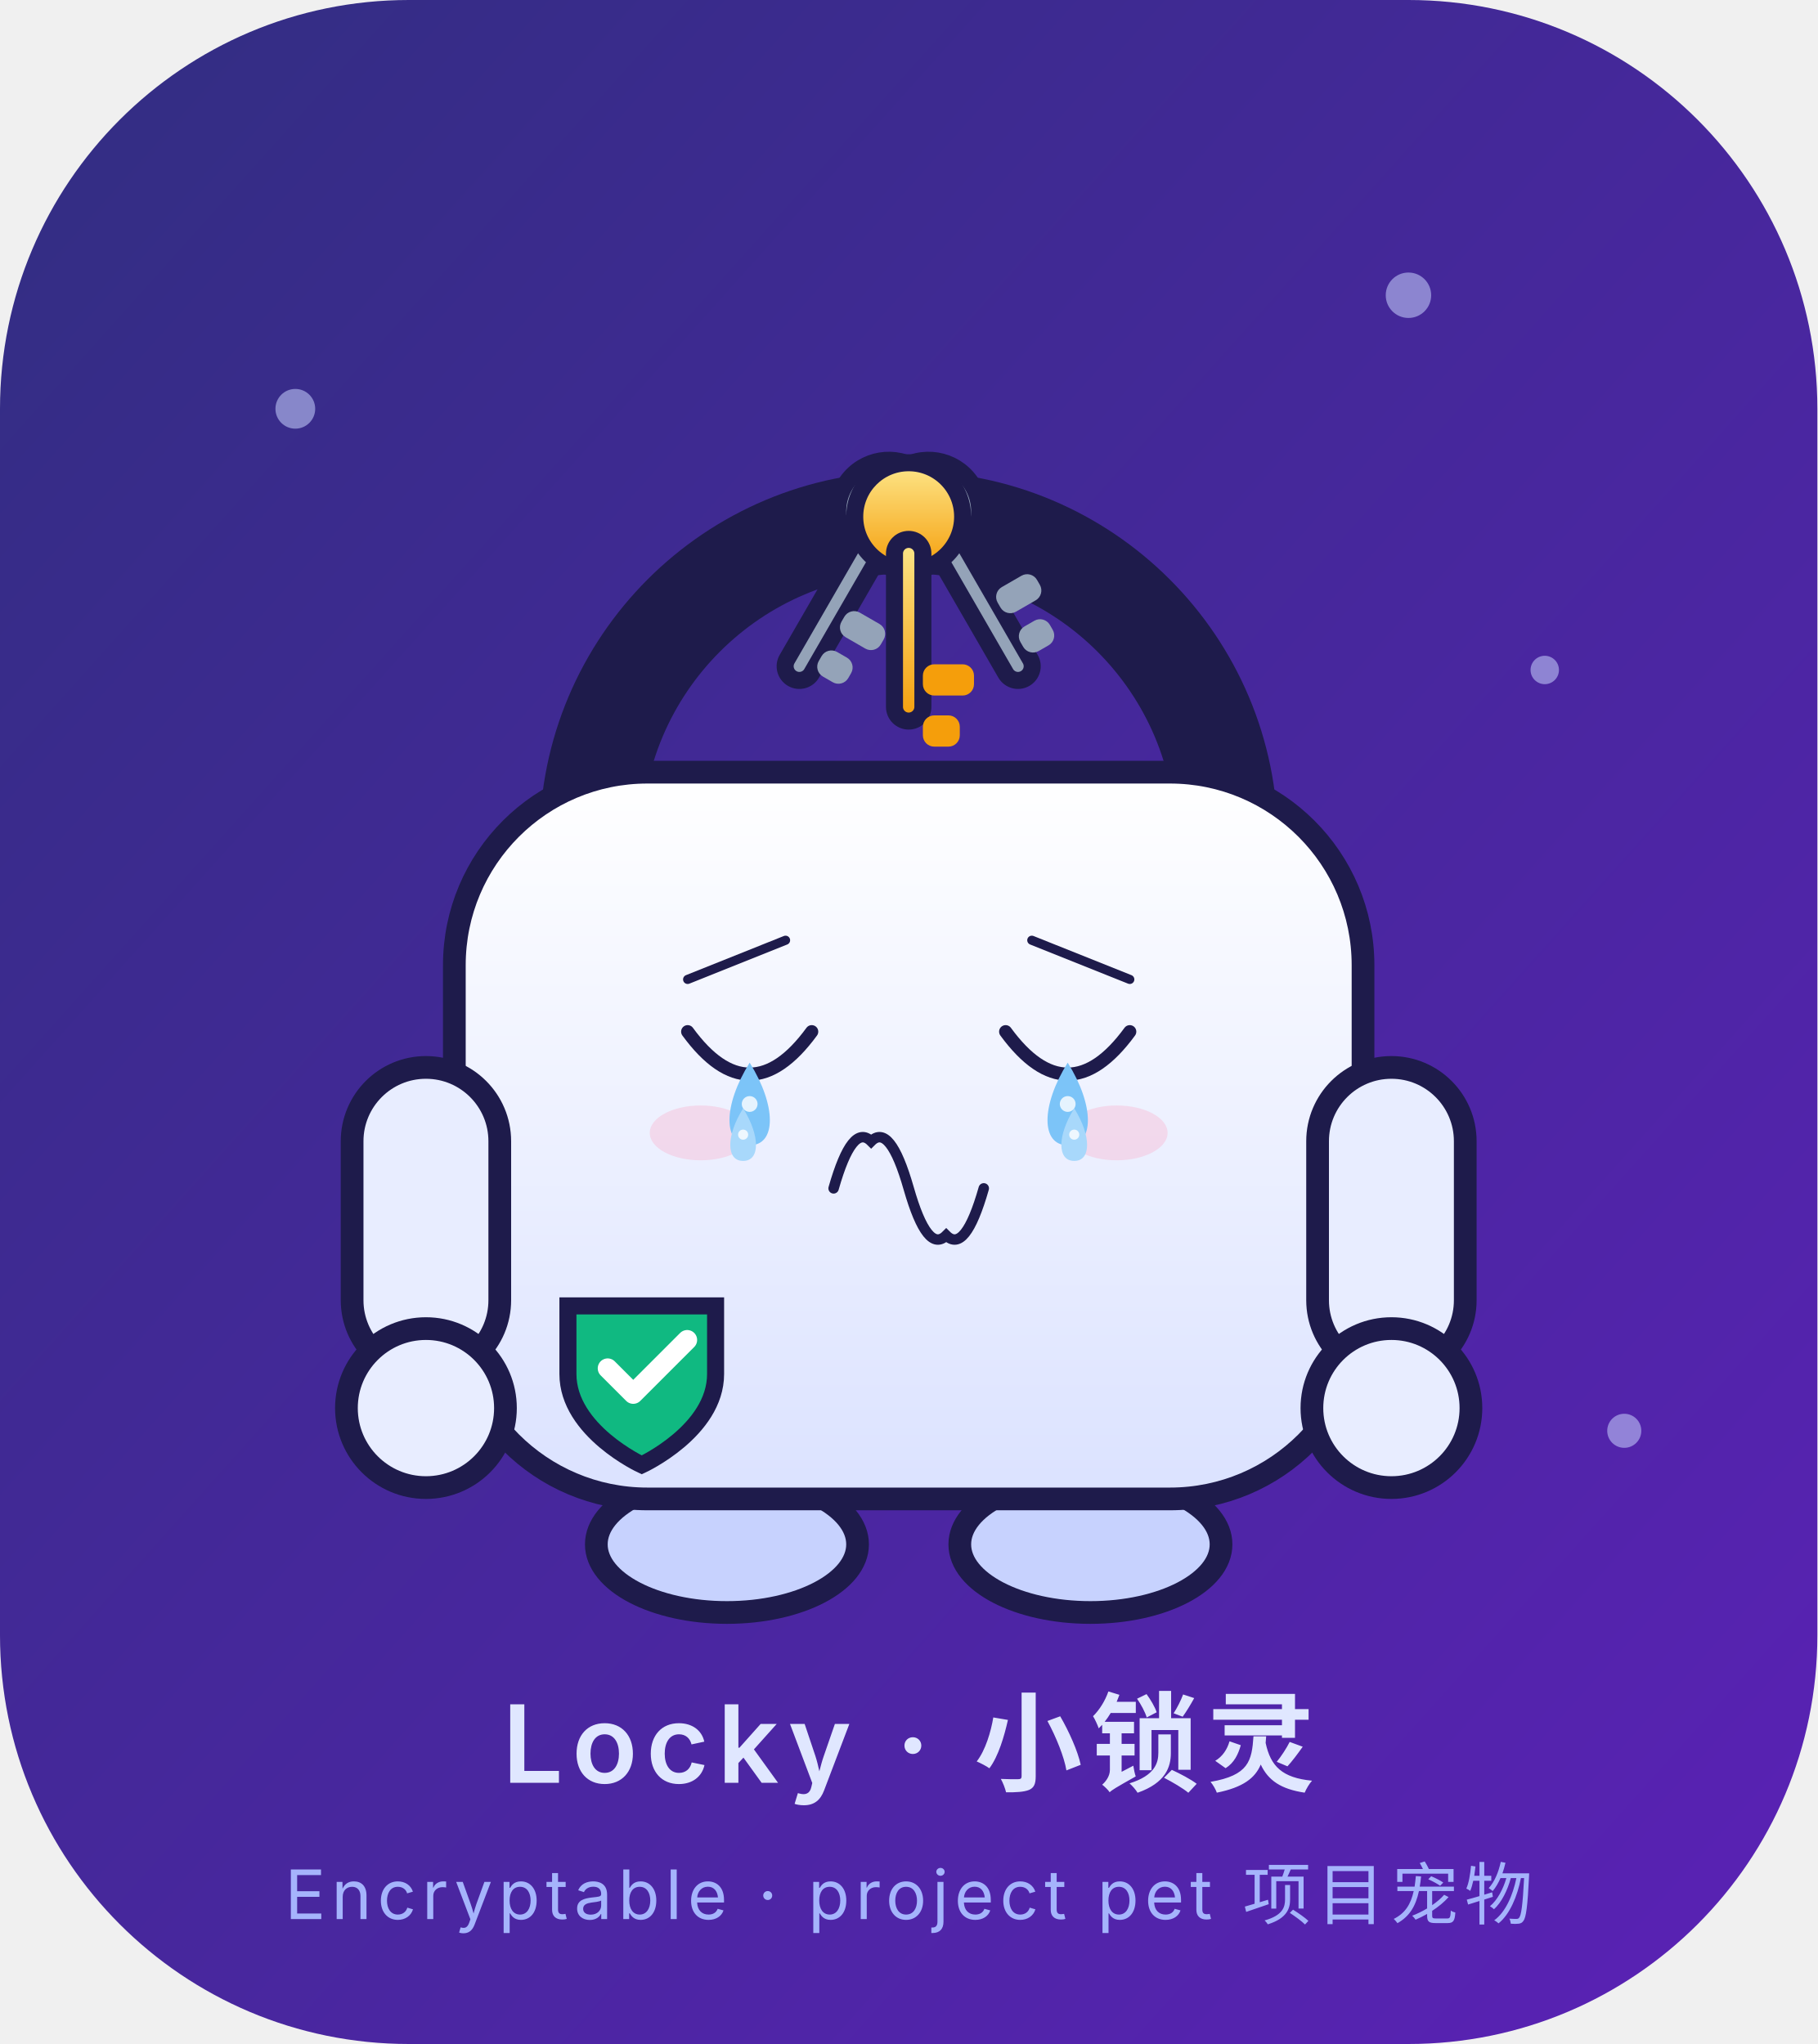
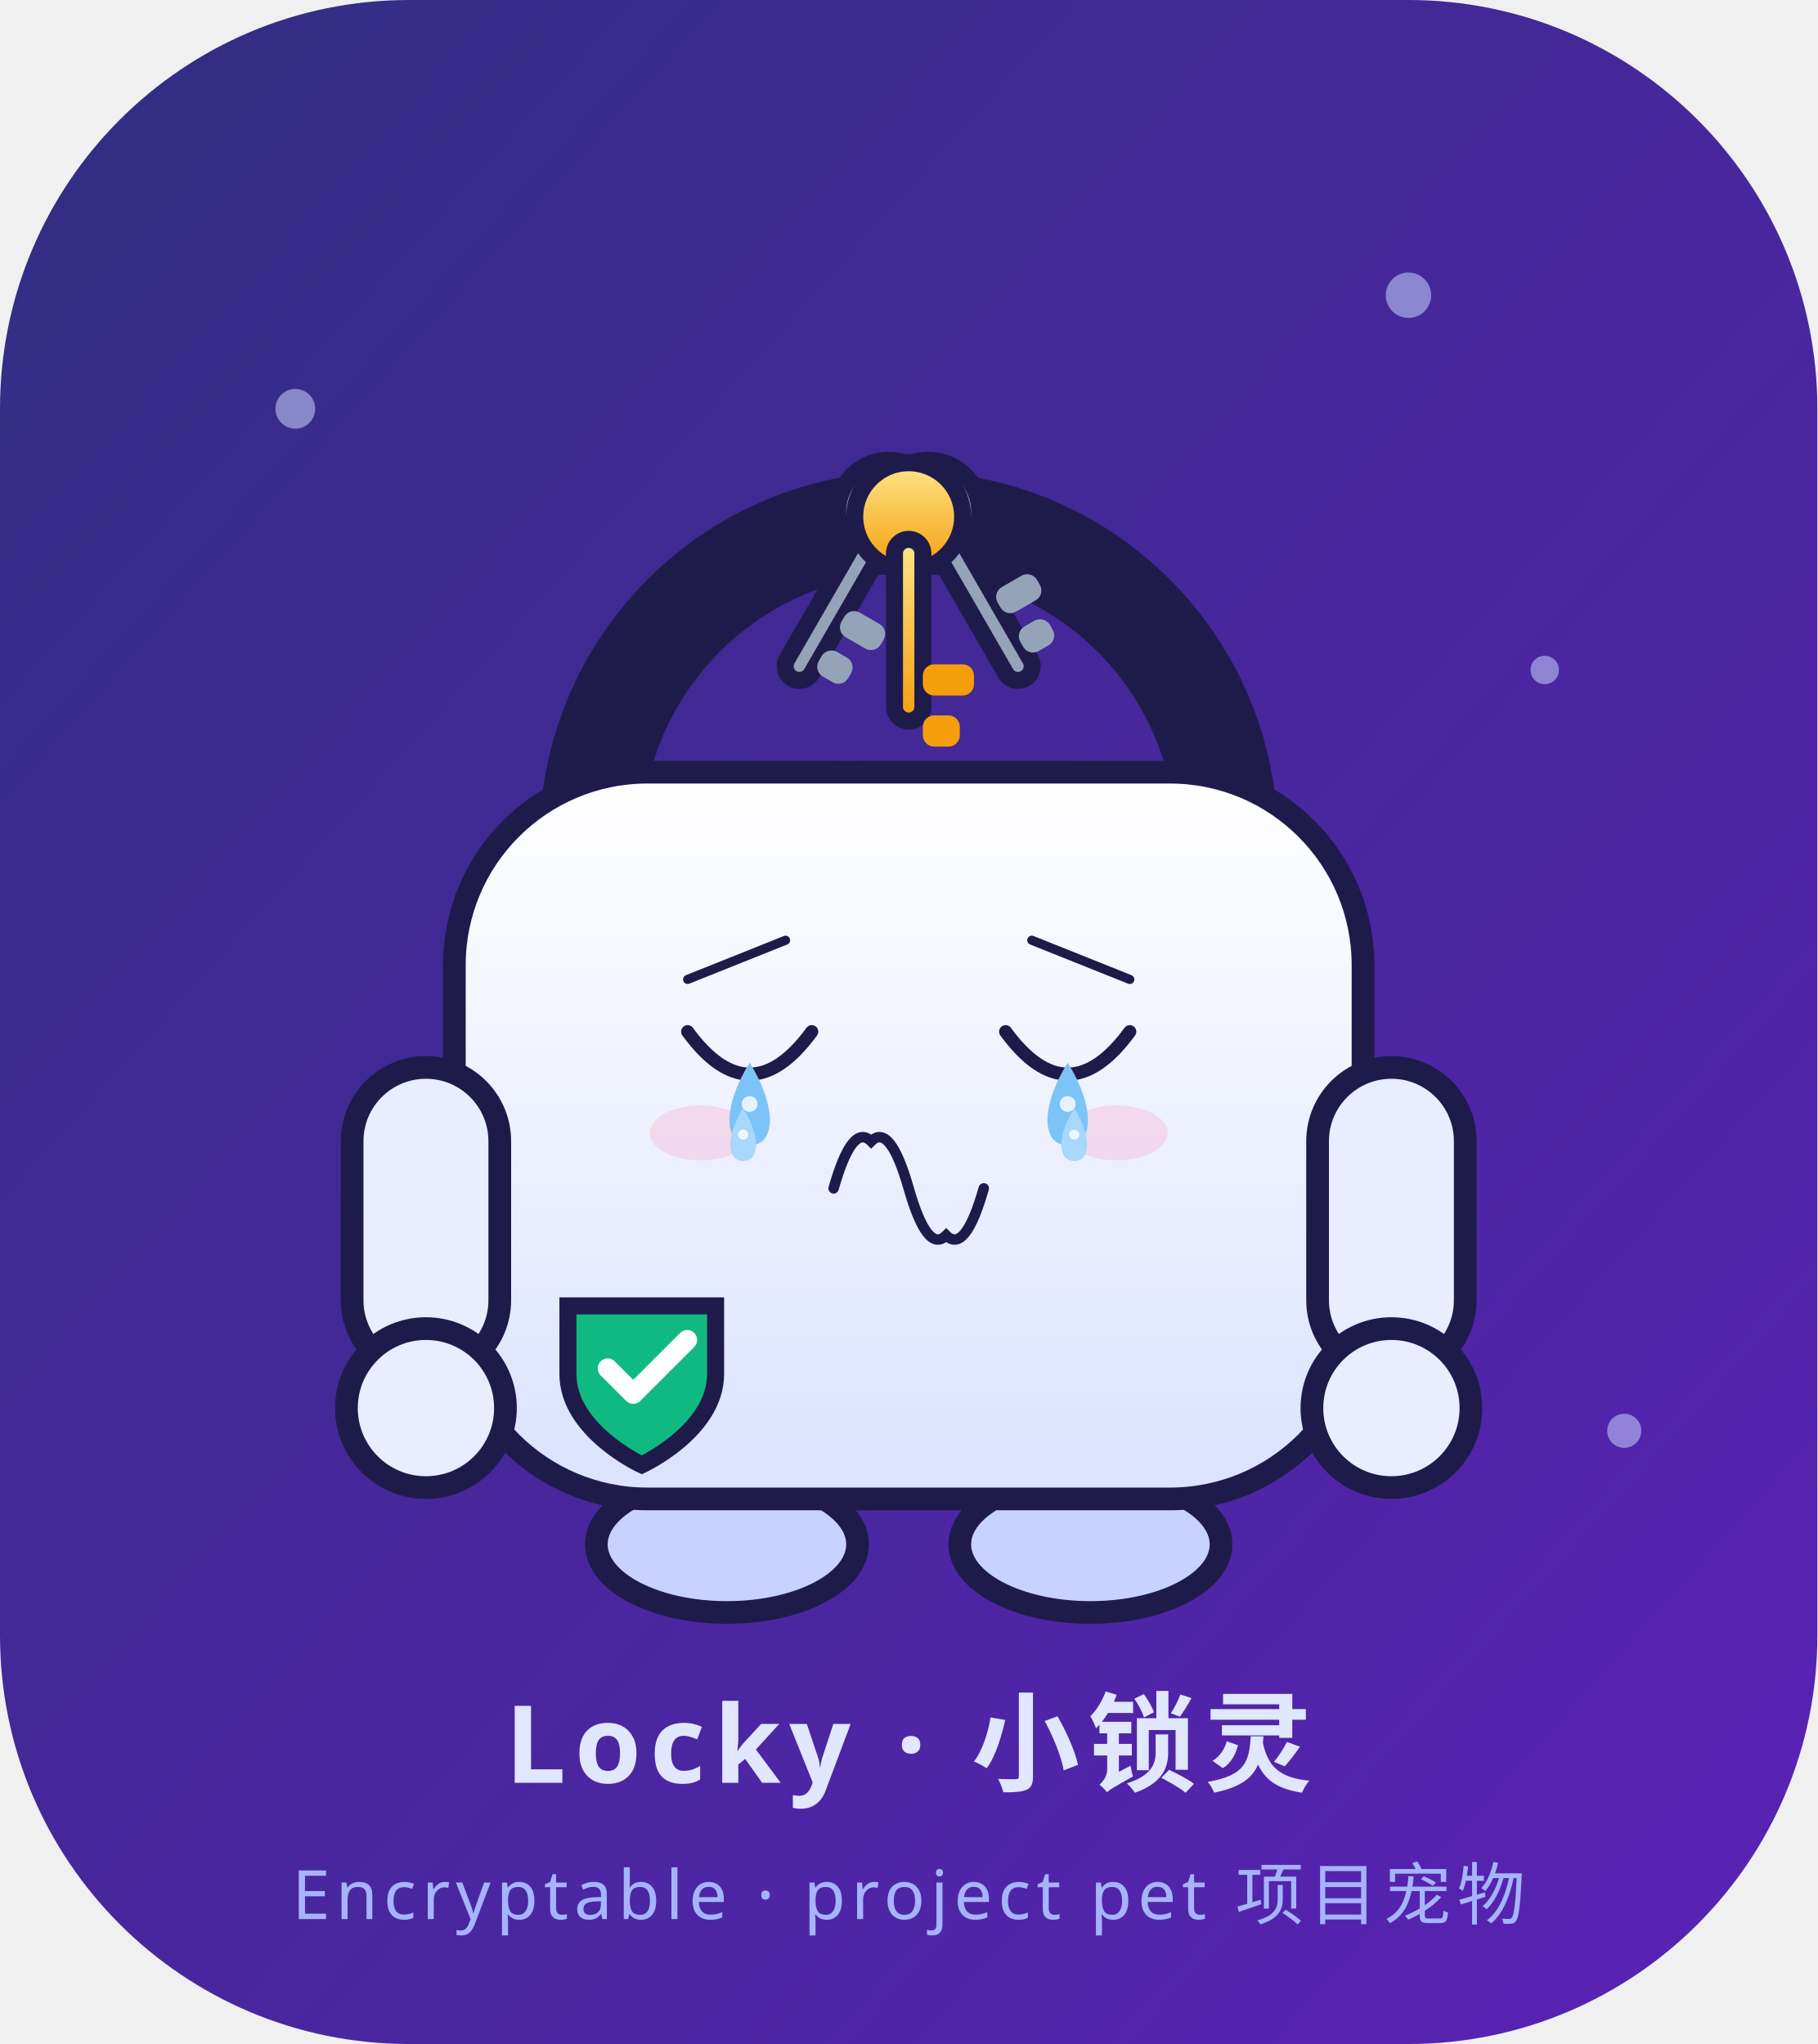
<svg xmlns="http://www.w3.org/2000/svg" viewBox="0 0 320 360" width="320" height="360" role="img" aria-label="Locky · 哭 Cry">
  <style>
.ex-motion { animation: ex-sob 0.9s ease-in-out infinite; transform-box: fill-box; transform-origin: 50% 50%; }
.ex-anim-tear { animation: ex-tear 1.8s ease-in infinite; transform-box: fill-box; transform-origin: center; }
.ex-anim-sweat { animation: ex-tear 1.5s ease-in infinite; transform-box: fill-box; transform-origin: center; }
.ex-anim-heart { animation: ex-heart 2.2s ease-out infinite; transform-box: fill-box; transform-origin: center; }
.ex-anim-spark { animation: ex-spark 1.9s ease-in-out infinite; transform-box: fill-box; transform-origin: center; }
.ex-anim-rain { animation: ex-rain 1.4s linear infinite; transform-box: fill-box; transform-origin: center; }
.ex-anim-confetti { animation: ex-confetti 2.4s linear infinite; transform-box: fill-box; transform-origin: center; }
.ex-anim-pulse { animation: ex-pulse 1.6s ease-in-out infinite; transform-box: fill-box; transform-origin: center; }
.ex-anim-knock { animation: ex-knock 0.55s ease-in-out infinite; transform-box: fill-box; transform-origin: center; }
.ex-anim-knockline { animation: ex-knockline 0.55s ease-out infinite; transform-box: fill-box; transform-origin: center; }
.ex-anim-palm { animation: ex-palm 0.9s ease-in-out infinite; transform-box: fill-box; transform-origin: center; }
.ex-anim-steam { animation: ex-steam 1.8s ease-out infinite; transform-box: fill-box; transform-origin: center; }
.ex-anim-shock { animation: ex-shock 0.5s ease-in-out infinite; transform-box: fill-box; transform-origin: center; }
.ex-anim-please { animation: ex-please 1.4s ease-in-out infinite; transform-box: fill-box; transform-origin: center; }
.ex-anim-drift { animation: ex-drift 4.5s ease-in-out infinite; transform-box: fill-box; transform-origin: center; }
@keyframes ex-sob { 0%,100% { transform: translateY(0); } 50% { transform: translateY(3.68px); } }
@keyframes ex-tear { 0% { transform: translateY(0); opacity: 0; } 18% { opacity: 1; } 100% { transform: translateY(12.65px); opacity: 0; } }
@keyframes ex-heart { 0% { transform: translateY(0) scale(.65); opacity: 0; } 20% { opacity: 1; } 100% { transform: translateY(-20.7px) scale(1.15); opacity: 0; } }
@keyframes ex-spark { 0%,100% { transform: scale(.6) rotate(0deg); opacity: .3; } 50% { transform: scale(1.15) rotate(25deg); opacity: 1; } }
@keyframes ex-rain { 0% { transform: translateY(0); opacity: 0; } 20% { opacity: 1; } 100% { transform: translateY(13.8px); opacity: 0; } }
@keyframes ex-confetti { 0% { transform: translateY(-4.02px) rotate(0deg); opacity: 1; } 100% { transform: translateY(18.4px) rotate(200deg); opacity: 0; } }
@keyframes ex-pulse { 0%,100% { transform: scale(1); opacity: .35; } 50% { transform: scale(1.18); opacity: .7; } }
@keyframes ex-knock { 0%,100% { transform: translateX(5.17px); } 35% { transform: translateX(0); } }
@keyframes ex-knockline { 0%,100% { transform: scaleX(.6); opacity: .35; } 35% { transform: scaleX(1); opacity: 1; } }
@keyframes ex-palm { 0%,100% { transform: translateY(0) rotate(0deg); } 50% { transform: translateY(-1.38px) rotate(-4deg); } }
@keyframes ex-steam { 0% { transform: translateY(0); opacity: .7; } 100% { transform: translateY(-10.35px); opacity: 0; } }
@keyframes ex-shock { 0%,100% { transform: scaleX(.7); opacity: .4; } 50% { transform: scaleX(1.25); opacity: 1; } }
@keyframes ex-please { 0%,100% { transform: translateY(0); } 50% { transform: translateY(-2.07px); } }
@keyframes ex-drift { 0%,100% { transform: translateY(0); } 50% { transform: translateY(-2.3px); } }
@media (prefers-reduced-motion: reduce) {
  .ex-motion, [class*="ex-anim-"] { animation: none !important; }
}
</style>
  <g class="ex-motion ex-cry">
    <g class="ex-base">
      <defs>
        <linearGradient id="bg" x1="0" y1="0" x2="1" y2="1">
          <stop offset="0" stop-color="#312E81" />
          <stop offset="1" stop-color="#5B21B6" />
        </linearGradient>
        <linearGradient id="body" x1="0" y1="0" x2="0" y2="1">
          <stop offset="0" stop-color="#FFFFFF" />
          <stop offset="1" stop-color="#DBE2FF" />
        </linearGradient>
        <linearGradient id="keyGold" x1="0" y1="0" x2="0" y2="1">
          <stop offset="0" stop-color="#FDE68A" />
          <stop offset="1" stop-color="#F59E0B" />
        </linearGradient>
      </defs>
      <rect width="320" height="360" rx="72" fill="url(#bg)" />
      <g opacity="0.55" fill="#C7D2FE">
        <circle cx="52" cy="72" r="3.5" />
        <circle cx="272" cy="118" r="2.5" />
        <circle cx="248" cy="52" r="4" />
        <circle cx="70" cy="228" r="2.5" />
        <circle cx="286" cy="252" r="3" />
      </g>
      <g transform="translate(0,-10)">
        <ellipse cx="128" cy="282" rx="23" ry="12" fill="#C7D2FE" stroke="#1E1B4B" stroke-width="4" />
        <ellipse cx="192" cy="282" rx="23" ry="12" fill="#C7D2FE" stroke="#1E1B4B" stroke-width="4" />
        <path d="M104 158 A56 56 0 0 1 216 158" fill="none" stroke="#1E1B4B" stroke-width="18" stroke-linecap="round" />
        <g transform="rotate(-30 160 94)">
          <circle cx="160" cy="101" r="9" fill="#94A3B8" stroke="#1E1B4B" stroke-width="3" />
          <rect x="157.5" y="105" width="5" height="30" rx="2.5" fill="#94A3B8" stroke="#1E1B4B" stroke-width="3" />
          <rect x="162.5" y="119" width="8" height="5" rx="2" fill="#94A3B8" />
          <rect x="162.5" y="127" width="6" height="5" rx="2" fill="#94A3B8" />
        </g>
        <g transform="rotate(30 160 94)">
          <circle cx="160" cy="101" r="9" fill="#94A3B8" stroke="#1E1B4B" stroke-width="3" />
          <rect x="157.5" y="105" width="5" height="30" rx="2.5" fill="#94A3B8" stroke="#1E1B4B" stroke-width="3" />
          <rect x="162.5" y="119" width="8" height="5" rx="2" fill="#94A3B8" />
          <rect x="162.5" y="127" width="6" height="5" rx="2" fill="#94A3B8" />
        </g>
        <g>
          <circle cx="160" cy="101" r="9.5" fill="url(#keyGold)" stroke="#1E1B4B" stroke-width="3" />
          <rect x="157.5" y="105" width="5" height="32" rx="2.5" fill="url(#keyGold)" stroke="#1E1B4B" stroke-width="3" />
          <rect x="162.5" y="127" width="9" height="5.5" rx="2" fill="#F59E0B" />
          <rect x="162.5" y="136" width="6.5" height="5.5" rx="2" fill="#F59E0B" />
        </g>
        <rect x="80" y="146" width="160" height="128" rx="34" fill="url(#body)" stroke="#1E1B4B" stroke-width="4" />
        <rect x="62" y="198" width="26" height="54" rx="13" fill="#E8EDFF" stroke="#1E1B4B" stroke-width="4" />
        <rect x="232" y="198" width="26" height="54" rx="13" fill="#E8EDFF" stroke="#1E1B4B" stroke-width="4" />
        <circle cx="75" cy="258" r="14" fill="#E8EDFF" stroke="#1E1B4B" stroke-width="4" />
        <circle cx="245" cy="258" r="14" fill="#E8EDFF" stroke="#1E1B4B" stroke-width="4" />
        <path d="M100 240 h26 v12 c0 10 -13 16 -13 16 s-13 -6 -13 -16 z" fill="#10B981" stroke="#1E1B4B" stroke-width="3" />
        <path d="M107 251 l4.5 4.5 l9.5 -9.5" fill="none" stroke="#FFFFFF" stroke-width="3.5" stroke-linecap="round" stroke-linejoin="round" />
      </g>
-       <text x="160" y="314" text-anchor="middle" font-family="ui-sans-serif,-apple-system,'Segoe UI','Noto Sans SC','Microsoft YaHei',sans-serif" font-size="19" font-weight="600" fill="#E0E7FF" letter-spacing="1.5">Locky · 小锁灵</text>
-       <text x="160" y="338" text-anchor="middle" font-family="ui-sans-serif,-apple-system,'Segoe UI','Noto Sans SC','Microsoft YaHei',sans-serif" font-size="12" fill="#A5B4FC" letter-spacing="1">Encryptable · project pet 项目宠物</text>
+       <text x="160" y="314" text-anchor="middle" font-family="'Noto Sans SC','Source Han Sans SC',sans-serif" font-size="19" font-weight="600" fill="#E0E7FF" letter-spacing="1.5">Locky · 小锁灵</text>
+       <text x="160" y="338" text-anchor="middle" font-family="'Noto Sans SC','Source Han Sans SC',sans-serif" font-size="12" fill="#A5B4FC" letter-spacing="1">Encryptable · project pet 项目宠物</text>
    </g>
    <g class="ex-face">
      <path d="M 121.08,172.5 L 138.32,165.6" stroke="#1E1B4B" stroke-width="1.61" stroke-linecap="round" />
      <path d="M 198.93,172.5 L 181.68,165.6" stroke="#1E1B4B" stroke-width="1.61" stroke-linecap="round" />
      <path d="M 121.08,181.7 Q 132,196.65 142.93,181.7" fill="none" stroke="#1E1B4B" stroke-width="2.3" stroke-linecap="round" />
      <path d="M 177.07,181.7 Q 188,196.65 198.93,181.7" fill="none" stroke="#1E1B4B" stroke-width="2.3" stroke-linecap="round" />
      <path d="M 146.78,209.3 Q 150.08,197.71 153.39,201.02 Q 156.69,197.71 160,209.3 Q 163.31,220.89 166.61,217.58 Q 169.92,220.89 173.22,209.3" fill="none" stroke="#1E1B4B" stroke-width="1.84" stroke-linecap="round" />
      <ellipse cx="123.38" cy="199.53" rx="8.97" ry="4.83" fill="#FF8FB3" opacity="0.25" />
      <ellipse cx="196.62" cy="199.53" rx="8.97" ry="4.83" fill="#FF8FB3" opacity="0.25" />
      <g transform="translate(0 0)">
        <path class="ex-anim-tear" style="animation-delay:0.0s" d="M 132,187.16 C 136.74,194.75 136.74,201.71 132,201.71 C 127.26,201.71 127.26,194.75 132,187.16 Z" fill="#7CC4F8" />
        <circle cx="132" cy="194.44" r="1.39" fill="#FFFFFF" opacity=".8" />
      </g>
      <g transform="translate(0 0)">
        <path class="ex-anim-tear" style="animation-delay:0.55s" d="M 188,187.16 C 192.74,194.75 192.74,201.71 188,201.71 C 183.26,201.71 183.26,194.75 188,187.16 Z" fill="#7CC4F8" />
        <circle cx="188" cy="194.44" r="1.39" fill="#FFFFFF" opacity=".8" />
      </g>
      <g transform="translate(0 0)">
        <path class="ex-anim-tear" style="animation-delay:0.9s" d="M 130.85,195.21 C 133.87,200.04 133.87,204.47 130.85,204.47 C 127.83,204.47 127.83,200.04 130.85,195.21 Z" fill="#A8D8FB" />
        <circle cx="130.85" cy="199.84" r="0.89" fill="#FFFFFF" opacity=".8" />
      </g>
      <g transform="translate(0 0)">
        <path class="ex-anim-tear" style="animation-delay:1.35s" d="M 189.15,195.21 C 192.17,200.04 192.17,204.47 189.15,204.47 C 186.13,204.47 186.13,200.04 189.15,195.21 Z" fill="#A8D8FB" />
        <circle cx="189.15" cy="199.84" r="0.89" fill="#FFFFFF" opacity=".8" />
      </g>
    </g>
  </g>
</svg>
